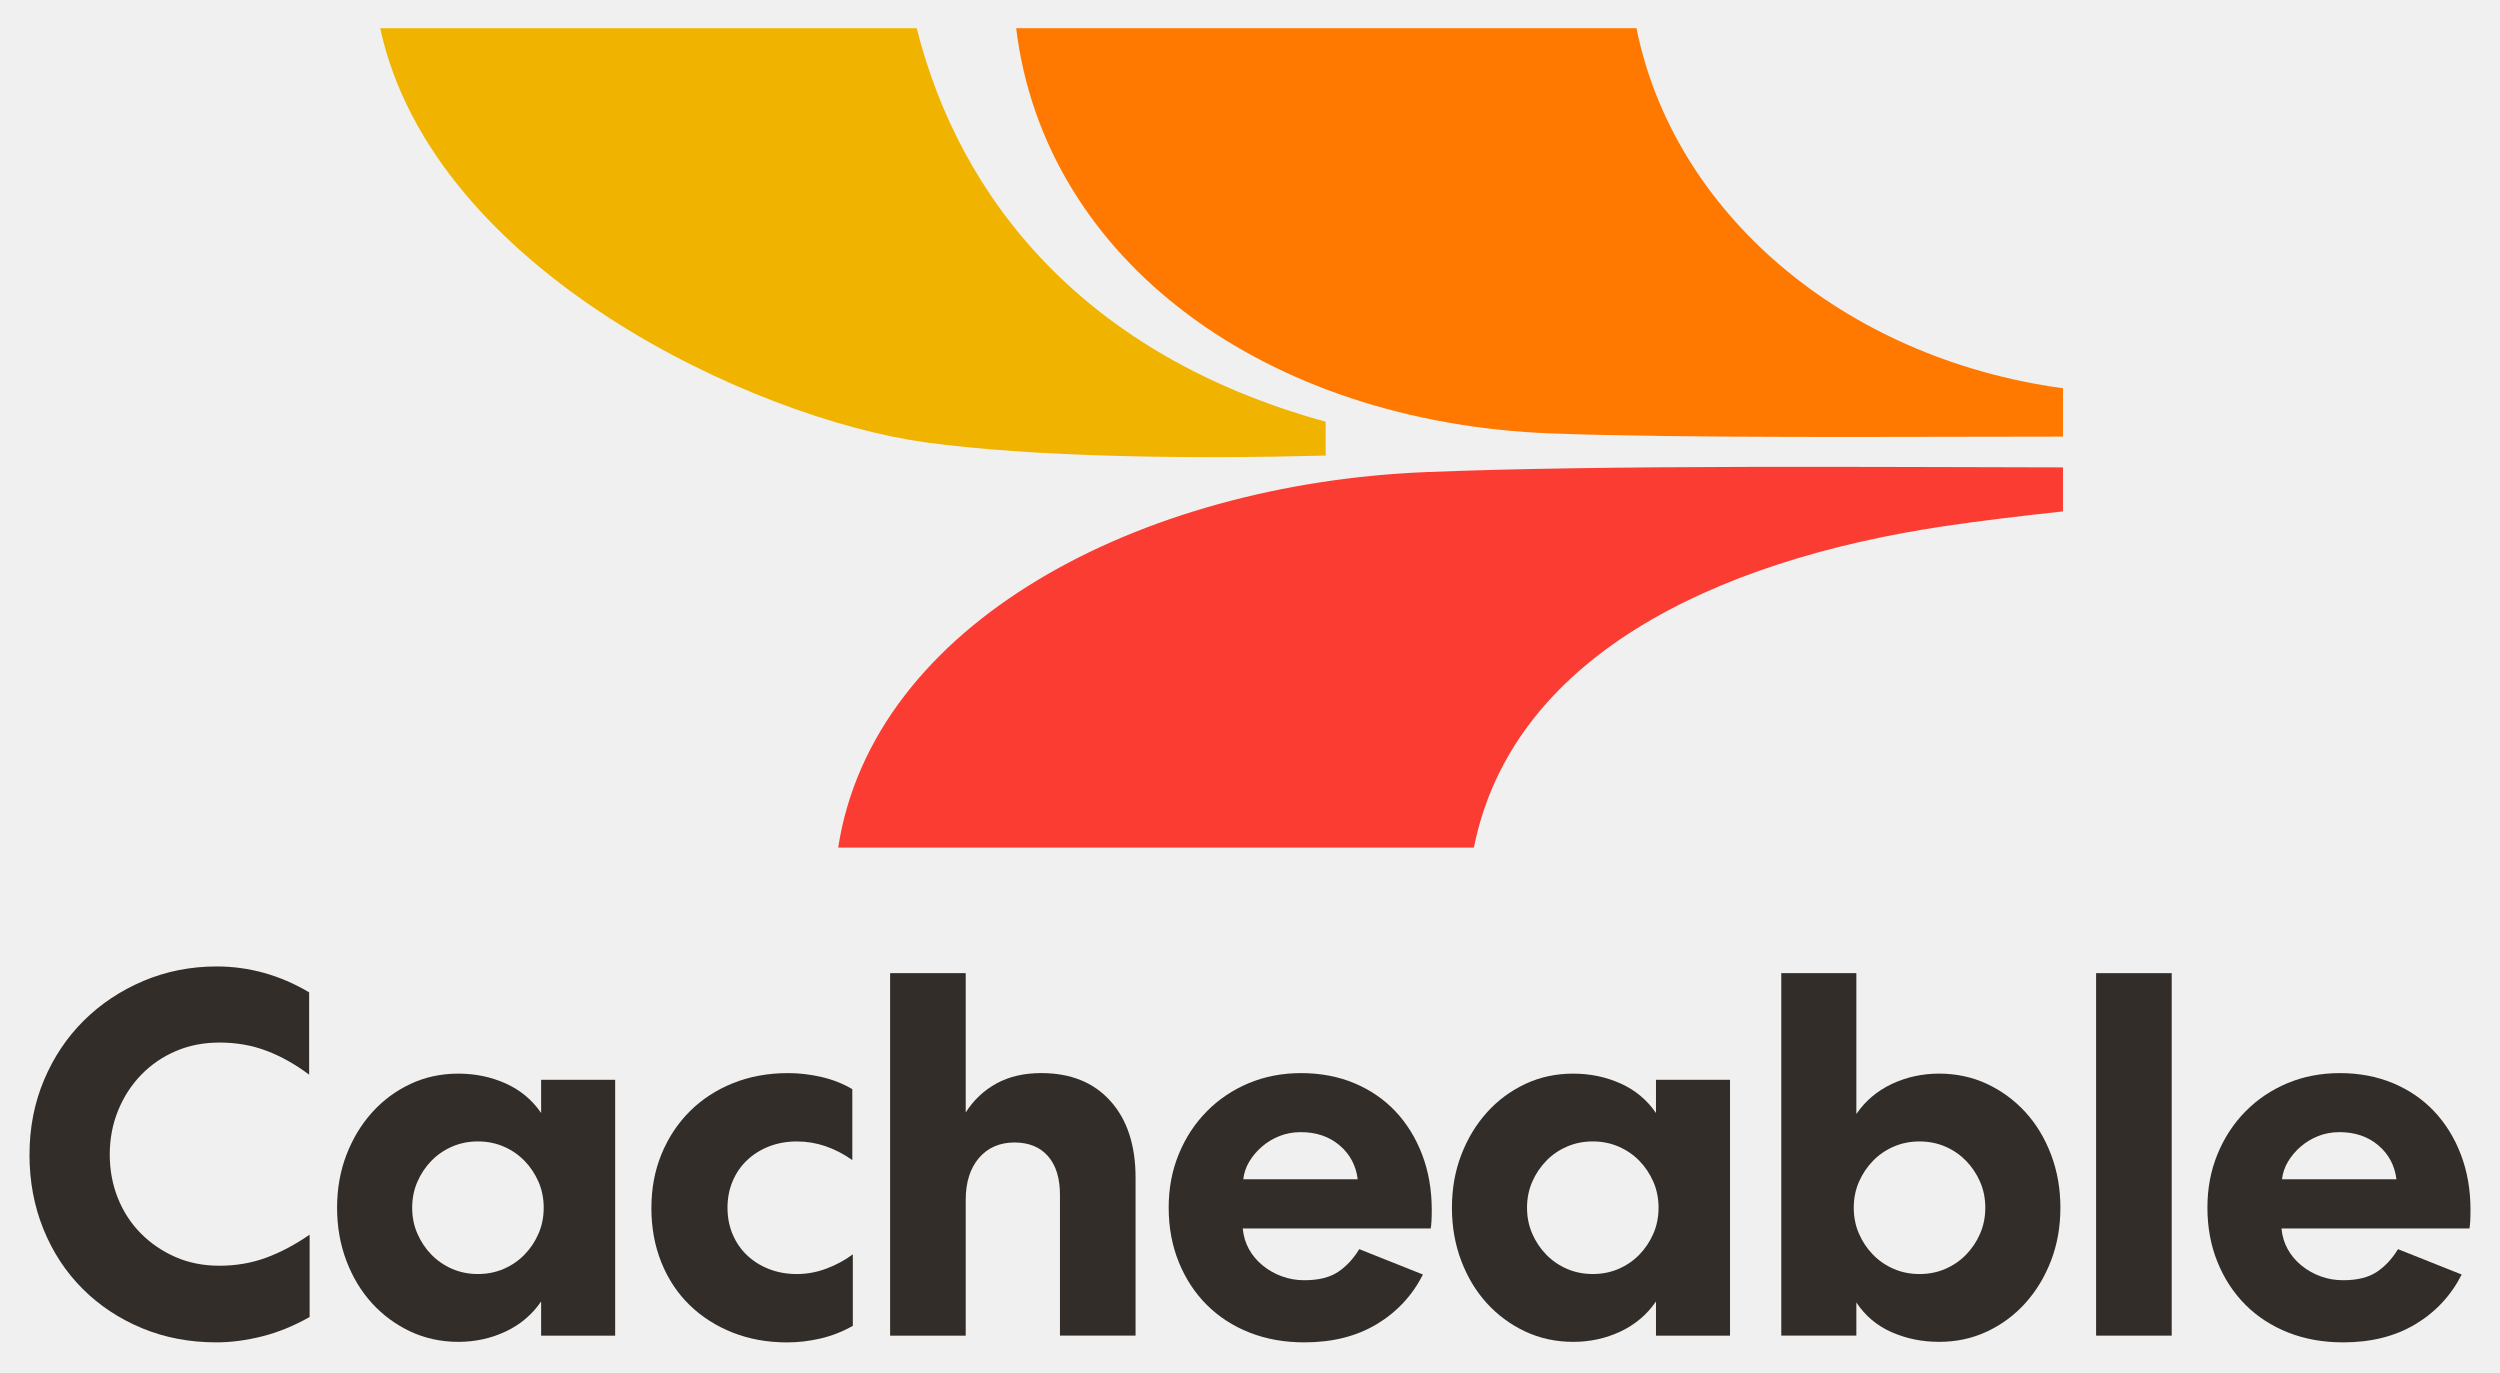
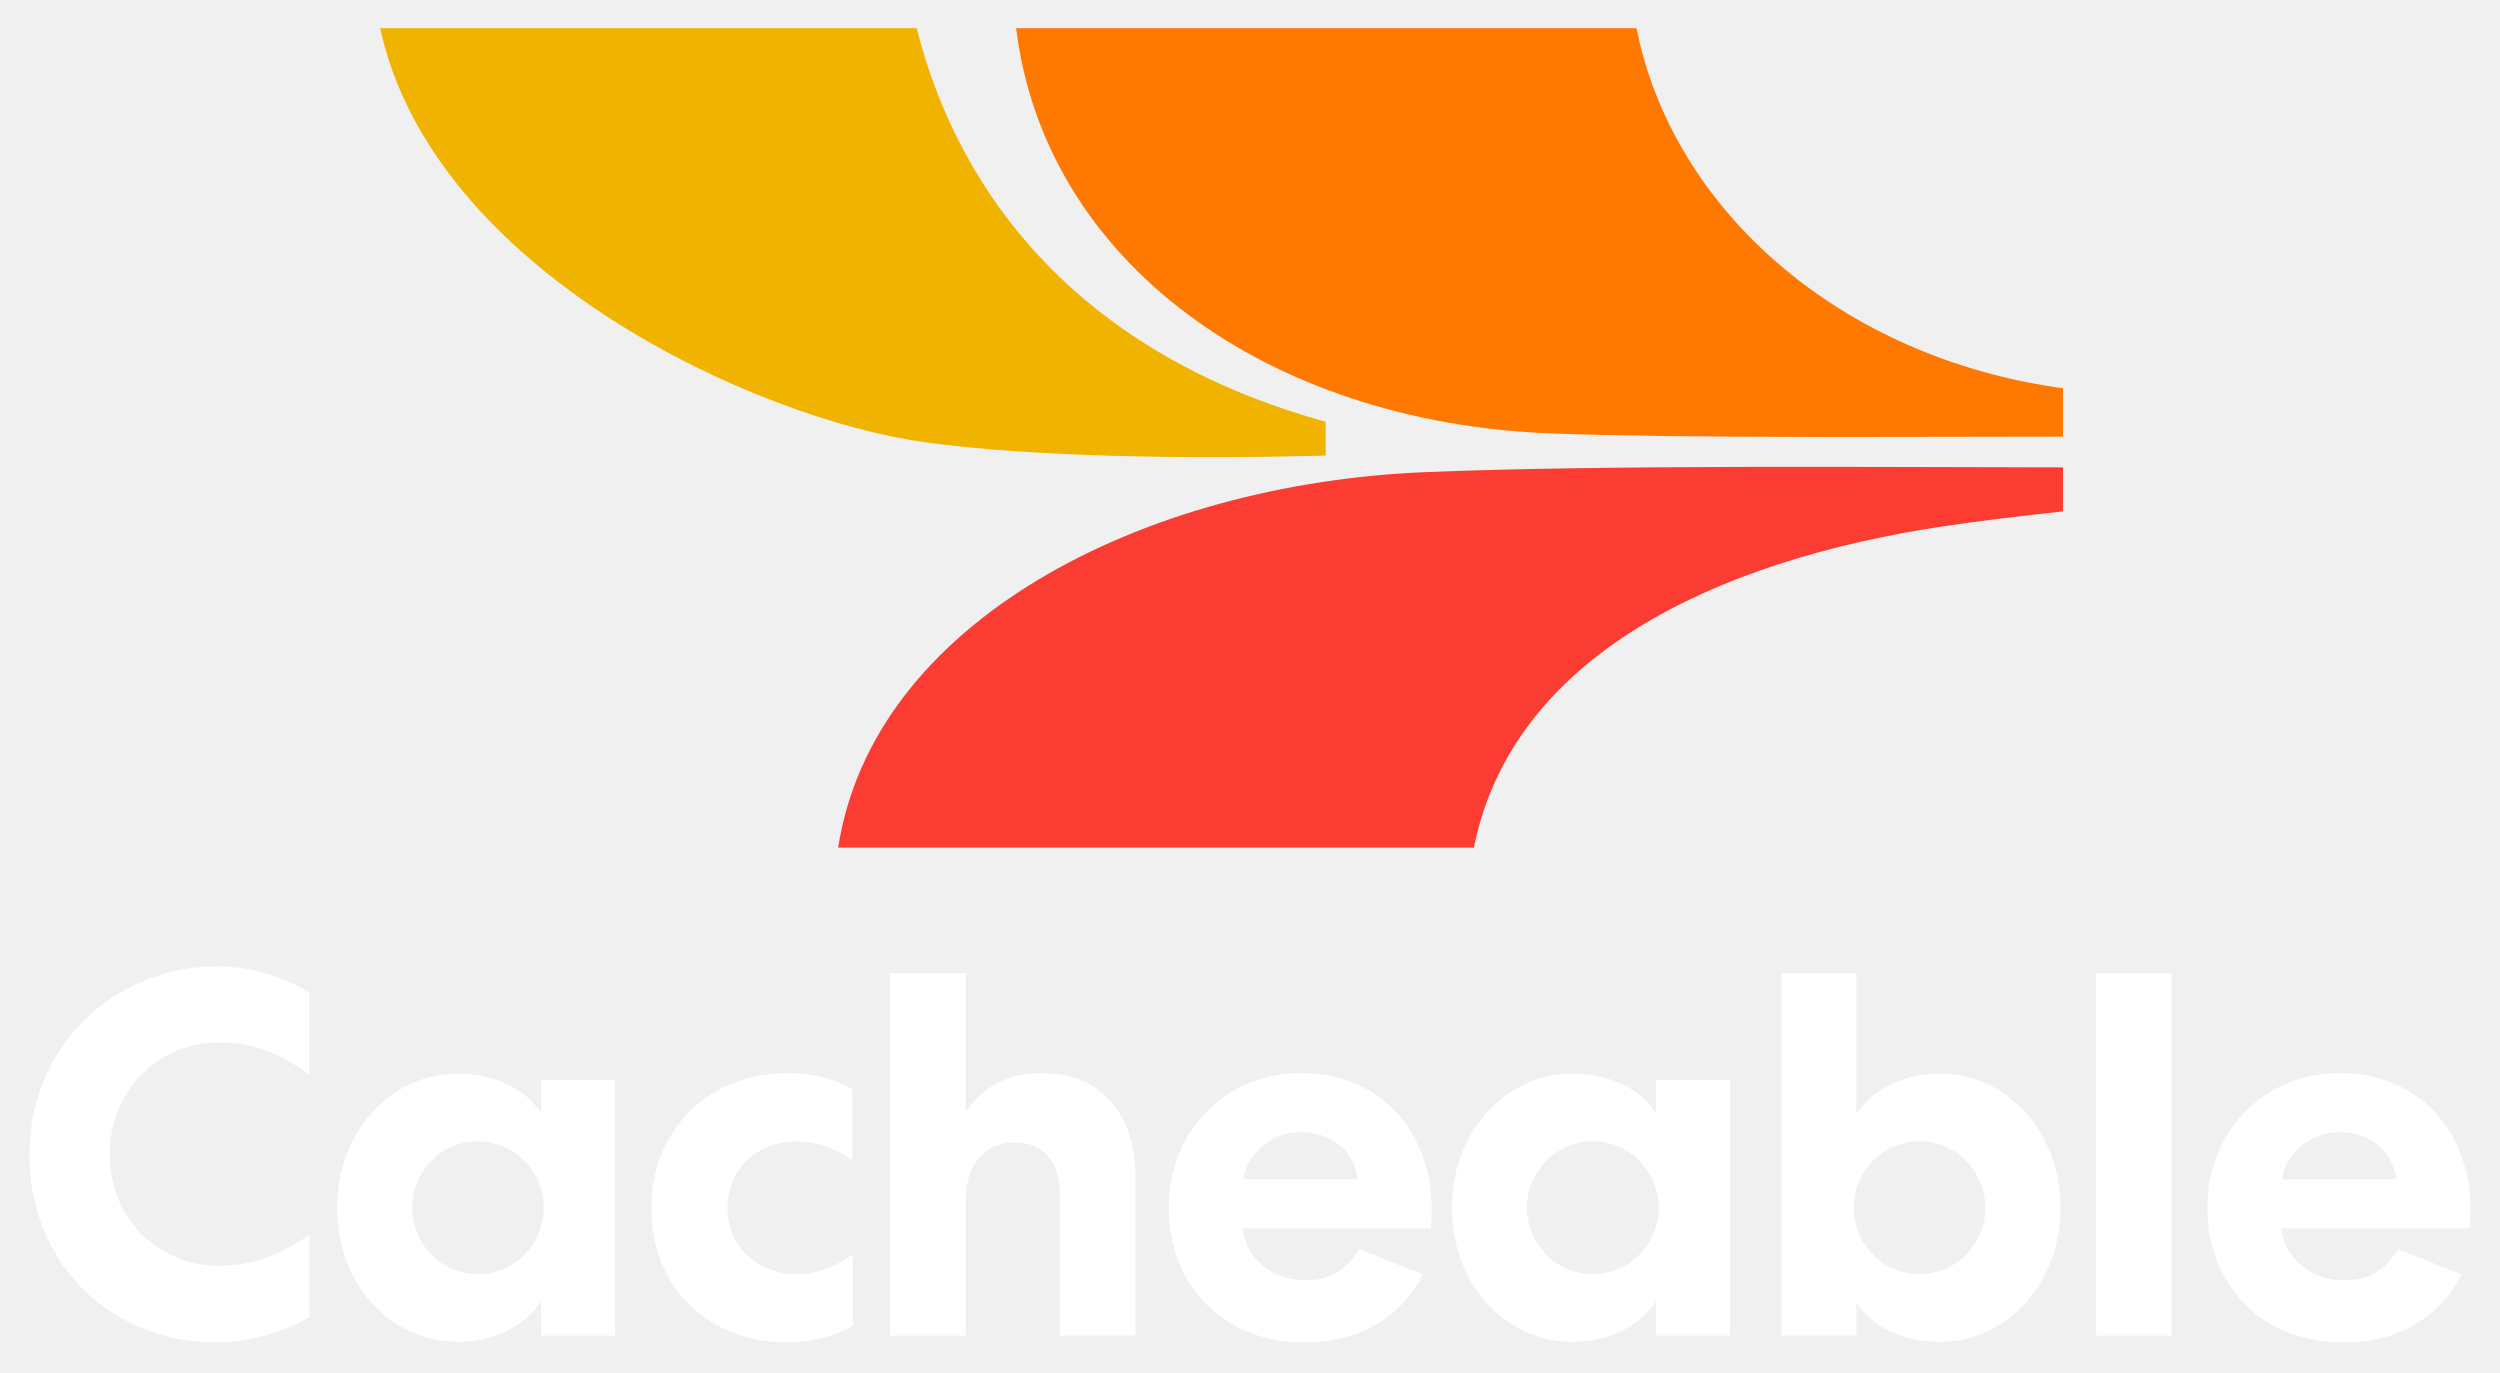
<svg xmlns="http://www.w3.org/2000/svg" id="a" viewBox="0 0 1330 730">
  <defs>
-     <style>.c{fill:#fa3c32;}.d{fill:#f0b400;}.e{fill:#ff7800;}.f{fill:#322d28;}</style>
+     <style>.c{fill:#fa3c32;}.d{fill:#fff;}.e{fill:#f0b400;}.f{fill:#ff7800;}</style>
  </defs>
-   <path class="d" d="m705.25,224.35c-128.37-35.33-194.68-118.25-217.55-209.35H202.26c28.06,129.47,199.87,207.92,289.88,220.29,58.03,7.97,141.61,8.99,213.11,7.08v-18.02Z" />
+   <path class="e" d="m705.25,224.35c-128.37-35.33-194.68-118.25-217.55-209.35H202.26c28.06,129.47,199.87,207.92,289.88,220.29,58.03,7.97,141.61,8.99,213.11,7.08v-18.02Z" />
  <path class="c" d="m1097.51,248.65c-97.28-.11-243.08-1.41-338.99,2.51-151.95,6.22-294.14,80.16-312.61,199.76h0s338.2,0,338.2,0h0c20.17-100.78,126.62-152.59,250.38-171.02,18.53-2.76,40.94-5.45,63.02-7.84v-23.41Z" />
-   <path class="e" d="m1097.51,206.56c-118.02-16.13-207.44-94.36-226.89-191.56h-330.02,0c15.1,123.91,132.96,209.91,284.93,215.59,70.56,2.64,184.83,1.7,271.98,1.69v-25.72Z" />
-   <path class="f" d="m15.7,614.14c0-14.14,2.57-27.32,7.71-39.53,5.14-12.21,12.21-22.77,21.21-31.68,9-8.91,19.56-15.93,31.68-21.07,12.12-5.14,25.16-7.71,39.12-7.71,8.45,0,16.8,1.15,25.07,3.44,8.26,2.3,16.25,5.74,23.97,10.33v43.8c-7.35-5.51-14.88-9.73-22.59-12.67-7.71-2.94-16.07-4.41-25.07-4.41-8.45,0-16.21,1.51-23.28,4.55-7.07,3.03-13.22,7.26-18.46,12.67-5.23,5.42-9.32,11.75-12.26,19.01-2.94,7.26-4.41,15.01-4.41,23.28s1.42,15.98,4.27,23.14c2.85,7.16,6.89,13.41,12.12,18.73,5.23,5.33,11.39,9.55,18.46,12.67,7.07,3.12,14.92,4.68,23.55,4.68s17.08-1.42,24.79-4.27c7.71-2.84,15.43-6.93,23.14-12.26v43.8c-8.45,4.78-16.9,8.22-25.35,10.33-8.45,2.11-16.53,3.17-24.24,3.17-14.33,0-27.55-2.53-39.67-7.58-12.12-5.05-22.64-12.03-31.54-20.94-8.91-8.91-15.84-19.46-20.8-31.68-4.96-12.21-7.44-25.48-7.44-39.81Z" />
-   <path class="f" d="m327.27,574.47v136.09h-39.39v-18.18c-4.78,6.98-11.07,12.31-18.87,15.98-7.81,3.67-16.21,5.51-25.21,5.51s-17.68-1.84-25.48-5.51c-7.81-3.67-14.6-8.68-20.39-15.01-5.78-6.34-10.33-13.86-13.64-22.59-3.31-8.72-4.96-18.13-4.96-28.24s1.65-19.46,4.96-28.1c3.31-8.63,7.85-16.16,13.64-22.59,5.78-6.43,12.58-11.48,20.39-15.15,7.8-3.67,16.3-5.51,25.48-5.51s17.4,1.75,25.21,5.23c7.8,3.49,14.09,8.73,18.87,15.7v-17.63h39.39Zm-107.99,68.04c0,4.96.92,9.55,2.76,13.77,1.83,4.23,4.31,7.95,7.44,11.16,3.12,3.22,6.79,5.74,11.02,7.58,4.22,1.84,8.82,2.76,13.77,2.76s9.55-.92,13.77-2.76c4.22-1.83,7.89-4.36,11.02-7.58,3.12-3.21,5.6-6.93,7.44-11.16,1.83-4.22,2.75-8.82,2.75-13.77s-.92-9.55-2.75-13.77c-1.84-4.22-4.32-7.94-7.44-11.16-3.12-3.21-6.8-5.74-11.02-7.58-4.23-1.83-8.82-2.76-13.77-2.76s-9.55.92-13.77,2.76c-4.23,1.84-7.9,4.36-11.02,7.58-3.12,3.22-5.6,6.93-7.44,11.16-1.84,4.23-2.76,8.81-2.76,13.77Z" />
-   <path class="f" d="m346.55,642.51c0-10.28,1.79-19.79,5.37-28.51,3.58-8.72,8.58-16.3,15.01-22.73,6.43-6.43,14.09-11.43,23-15.01,8.91-3.58,18.69-5.37,29.34-5.37,5.88,0,11.8.69,17.77,2.07,5.97,1.38,11.43,3.54,16.39,6.47v37.74c-9.37-6.61-19.19-9.92-29.48-9.92-5.33,0-10.24.87-14.74,2.62-4.5,1.75-8.4,4.18-11.71,7.3-3.31,3.12-5.88,6.84-7.71,11.16-1.84,4.32-2.76,9.05-2.76,14.19s.92,9.87,2.76,14.19c1.83,4.32,4.41,8.04,7.71,11.16,3.31,3.12,7.21,5.56,11.71,7.3,4.5,1.75,9.41,2.62,14.74,2.62s10.56-.96,15.7-2.89c5.14-1.93,9.82-4.45,14.05-7.58v38.02c-5.51,3.12-11.25,5.37-17.22,6.75-5.97,1.38-11.89,2.07-17.77,2.07-10.47,0-20.11-1.75-28.93-5.23-8.82-3.49-16.44-8.36-22.87-14.6-6.43-6.24-11.43-13.77-15.01-22.59-3.58-8.81-5.37-18.55-5.37-29.2Z" />
-   <path class="f" d="m513.76,710.56h-40.22v-192.84h40.22v74.1c4.22-6.61,9.68-11.75,16.39-15.43,6.7-3.67,14.64-5.51,23.83-5.51,15.61,0,27.87,4.96,36.78,14.88,8.91,9.92,13.36,23.51,13.36,40.77v84.02h-40.22v-74.93c0-8.82-2.11-15.65-6.34-20.52-4.23-4.86-10.19-7.3-17.91-7.3s-14.19,2.76-18.87,8.26c-4.68,5.51-7.02,12.95-7.02,22.31v72.18Z" />
-   <path class="f" d="m757.01,678.05c-5.69,11.2-13.91,20.02-24.66,26.45-10.74,6.43-23.55,9.64-38.43,9.64-10.65,0-20.39-1.75-29.2-5.23-8.82-3.49-16.39-8.4-22.73-14.74-6.34-6.34-11.3-13.91-14.88-22.73-3.58-8.81-5.37-18.46-5.37-28.93s1.79-19.79,5.37-28.51c3.58-8.72,8.54-16.3,14.88-22.73,6.34-6.43,13.77-11.43,22.31-15.01,8.54-3.58,17.86-5.37,27.96-5.37s19.7,1.79,28.24,5.37c8.54,3.58,15.84,8.59,21.9,15.01,6.06,6.43,10.79,14.1,14.19,23,3.4,8.91,5.1,18.69,5.1,29.34,0,2.39-.05,4.41-.14,6.06-.1,1.65-.23,2.94-.41,3.86h-100c.37,4.04,1.47,7.71,3.31,11.02,1.83,3.31,4.27,6.2,7.3,8.68,3.03,2.48,6.43,4.41,10.19,5.78,3.76,1.38,7.76,2.07,11.98,2.07,7.53,0,13.5-1.47,17.91-4.41,4.41-2.94,8.17-6.98,11.3-12.12l33.88,13.5Zm-34.71-50.69c-.92-7.34-4.13-13.36-9.64-18.04-5.51-4.68-12.4-7.02-20.66-7.02-4.04,0-7.81.69-11.29,2.07-3.49,1.38-6.61,3.26-9.37,5.65-2.76,2.39-5.01,5.05-6.75,7.99-1.75,2.94-2.8,6.06-3.17,9.37h60.88Z" />
-   <path class="f" d="m920.37,574.47v136.09h-39.39v-18.18c-4.78,6.98-11.07,12.31-18.87,15.98-7.81,3.67-16.21,5.51-25.21,5.51s-17.68-1.84-25.48-5.51c-7.81-3.67-14.6-8.68-20.39-15.01-5.78-6.34-10.33-13.86-13.64-22.59-3.31-8.72-4.96-18.13-4.96-28.24s1.65-19.46,4.96-28.1c3.31-8.63,7.85-16.16,13.64-22.59,5.78-6.43,12.58-11.48,20.39-15.15,7.8-3.67,16.3-5.51,25.48-5.51s17.4,1.75,25.21,5.23c7.8,3.49,14.09,8.73,18.87,15.7v-17.63h39.39Zm-107.99,68.04c0,4.96.92,9.55,2.76,13.77,1.83,4.23,4.31,7.95,7.44,11.16,3.12,3.22,6.79,5.74,11.02,7.58,4.22,1.84,8.82,2.76,13.77,2.76s9.55-.92,13.77-2.76c4.22-1.83,7.89-4.36,11.02-7.58,3.12-3.21,5.6-6.93,7.44-11.16,1.83-4.22,2.75-8.82,2.75-13.77s-.92-9.55-2.75-13.77c-1.84-4.22-4.32-7.94-7.44-11.16-3.12-3.21-6.8-5.74-11.02-7.58-4.23-1.83-8.82-2.76-13.77-2.76s-9.55.92-13.77,2.76c-4.23,1.84-7.9,4.36-11.02,7.58-3.12,3.22-5.6,6.93-7.44,11.16-1.84,4.23-2.76,8.81-2.76,13.77Z" />
-   <path class="f" d="m947.64,710.56v-192.84h39.94v74.93c4.77-6.98,11.06-12.3,18.87-15.98,7.8-3.67,16.21-5.51,25.21-5.51s17.67,1.84,25.48,5.51c7.8,3.68,14.6,8.68,20.39,15.01,5.79,6.34,10.33,13.87,13.64,22.59,3.31,8.73,4.96,18.14,4.96,28.24s-1.65,19.47-4.96,28.1c-3.31,8.63-7.85,16.16-13.64,22.59-5.78,6.43-12.58,11.48-20.39,15.15-7.81,3.67-16.3,5.51-25.48,5.51s-17.4-1.7-25.21-5.1c-7.81-3.4-14.1-8.68-18.87-15.84v17.63h-39.94Zm108.54-68.04c0-4.96-.92-9.55-2.76-13.77-1.84-4.22-4.32-7.94-7.44-11.16-3.13-3.21-6.8-5.74-11.02-7.58-4.23-1.83-8.81-2.76-13.77-2.76s-9.55.92-13.77,2.76c-4.23,1.84-7.9,4.36-11.02,7.58-3.12,3.22-5.6,6.93-7.44,11.16-1.84,4.23-2.76,8.81-2.76,13.77s.92,9.55,2.76,13.77c1.83,4.23,4.31,7.95,7.44,11.16,3.12,3.22,6.79,5.74,11.02,7.58,4.22,1.84,8.82,2.76,13.77,2.76s9.55-.92,13.77-2.76c4.22-1.83,7.89-4.36,11.02-7.58,3.12-3.21,5.6-6.93,7.44-11.16,1.83-4.22,2.76-8.82,2.76-13.77Z" />
-   <path class="f" d="m1155.35,517.72v192.84h-40.22v-192.84h40.22Z" />
-   <path class="f" d="m1309.62,678.05c-5.69,11.2-13.91,20.02-24.66,26.45-10.74,6.43-23.55,9.64-38.43,9.64-10.65,0-20.39-1.75-29.2-5.23-8.82-3.49-16.39-8.4-22.73-14.74-6.34-6.34-11.3-13.91-14.88-22.73-3.58-8.81-5.37-18.46-5.37-28.93s1.79-19.79,5.37-28.51c3.58-8.72,8.54-16.3,14.88-22.73,6.34-6.43,13.77-11.43,22.31-15.01,8.54-3.58,17.86-5.37,27.96-5.37s19.7,1.79,28.24,5.37c8.54,3.58,15.84,8.59,21.9,15.01,6.06,6.43,10.79,14.1,14.19,23,3.4,8.91,5.1,18.69,5.1,29.34,0,2.39-.05,4.41-.14,6.06-.1,1.65-.23,2.94-.41,3.86h-100c.37,4.04,1.47,7.71,3.31,11.02,1.83,3.31,4.27,6.2,7.3,8.68,3.03,2.48,6.43,4.41,10.19,5.78,3.76,1.38,7.76,2.07,11.98,2.07,7.53,0,13.5-1.47,17.91-4.41,4.41-2.94,8.17-6.98,11.3-12.12l33.88,13.5Zm-34.71-50.69c-.92-7.34-4.13-13.36-9.64-18.04-5.51-4.68-12.4-7.02-20.66-7.02-4.04,0-7.81.69-11.29,2.07-3.49,1.38-6.61,3.26-9.37,5.65-2.76,2.39-5.01,5.05-6.75,7.99-1.75,2.94-2.8,6.06-3.17,9.37h60.88Z" />
+   <path class="f" d="m1097.51,206.56c-118.02-16.13-207.44-94.36-226.89-191.56h-330.02,0c15.1,123.91,132.96,209.91,284.93,215.59,70.56,2.64,184.83,1.7,271.98,1.69v-25.72Z" />
+   <path class="d" d="m15.7,614.14c0-14.14,2.57-27.32,7.71-39.53,5.14-12.21,12.21-22.77,21.21-31.68,9-8.91,19.56-15.93,31.68-21.07,12.12-5.14,25.16-7.71,39.12-7.71,8.45,0,16.8,1.15,25.07,3.44,8.26,2.3,16.25,5.74,23.97,10.33v43.8c-7.35-5.51-14.88-9.73-22.59-12.67-7.71-2.94-16.07-4.41-25.07-4.41-8.45,0-16.21,1.51-23.28,4.55-7.07,3.03-13.22,7.26-18.46,12.67-5.23,5.42-9.32,11.75-12.26,19.01-2.94,7.26-4.41,15.01-4.41,23.28s1.42,15.98,4.27,23.14c2.85,7.16,6.89,13.41,12.12,18.73,5.23,5.33,11.39,9.55,18.46,12.67,7.07,3.12,14.92,4.68,23.55,4.68s17.08-1.42,24.79-4.27c7.71-2.84,15.43-6.93,23.14-12.26v43.8c-8.45,4.78-16.9,8.22-25.35,10.33-8.45,2.11-16.53,3.17-24.24,3.17-14.33,0-27.55-2.53-39.67-7.58-12.12-5.05-22.64-12.03-31.54-20.94-8.91-8.91-15.84-19.46-20.8-31.68-4.96-12.21-7.44-25.48-7.44-39.81Z" />
+   <path class="d" d="m327.27,574.47v136.09h-39.39v-18.18c-4.78,6.98-11.07,12.31-18.87,15.98-7.81,3.67-16.21,5.51-25.21,5.51s-17.68-1.84-25.48-5.51c-7.81-3.67-14.6-8.68-20.39-15.01-5.78-6.34-10.33-13.86-13.64-22.59-3.31-8.72-4.96-18.13-4.96-28.24s1.65-19.46,4.96-28.1c3.31-8.63,7.85-16.16,13.64-22.59,5.78-6.43,12.58-11.48,20.39-15.15,7.8-3.67,16.3-5.51,25.48-5.51s17.4,1.75,25.21,5.23c7.8,3.49,14.09,8.73,18.87,15.7v-17.63h39.39Zm-107.99,68.04c0,4.96.92,9.55,2.76,13.77,1.83,4.23,4.31,7.95,7.44,11.16,3.12,3.22,6.79,5.74,11.02,7.58,4.22,1.84,8.82,2.76,13.77,2.76s9.55-.92,13.77-2.76c4.22-1.83,7.89-4.36,11.02-7.58,3.12-3.21,5.6-6.93,7.44-11.16,1.83-4.22,2.75-8.82,2.75-13.77s-.92-9.55-2.75-13.77c-1.84-4.22-4.32-7.94-7.44-11.16-3.12-3.21-6.8-5.74-11.02-7.58-4.23-1.83-8.82-2.76-13.77-2.76s-9.55.92-13.77,2.76c-4.23,1.84-7.9,4.36-11.02,7.58-3.12,3.22-5.6,6.93-7.44,11.16-1.84,4.23-2.76,8.81-2.76,13.77Z" />
+   <path class="d" d="m346.55,642.51c0-10.28,1.79-19.79,5.37-28.51,3.58-8.72,8.58-16.3,15.01-22.73,6.43-6.43,14.09-11.43,23-15.01,8.91-3.58,18.69-5.37,29.34-5.37,5.88,0,11.8.69,17.77,2.07,5.97,1.38,11.43,3.54,16.39,6.47v37.74c-9.37-6.61-19.19-9.92-29.48-9.92-5.33,0-10.24.87-14.74,2.62-4.5,1.75-8.4,4.18-11.71,7.3-3.31,3.12-5.88,6.84-7.71,11.16-1.84,4.32-2.76,9.05-2.76,14.19s.92,9.87,2.76,14.19c1.83,4.32,4.41,8.04,7.71,11.16,3.31,3.12,7.21,5.56,11.71,7.3,4.5,1.75,9.41,2.62,14.74,2.62s10.56-.96,15.7-2.89c5.14-1.93,9.82-4.45,14.05-7.58v38.02c-5.51,3.12-11.25,5.37-17.22,6.75-5.97,1.38-11.89,2.07-17.77,2.07-10.47,0-20.11-1.75-28.93-5.23-8.82-3.49-16.44-8.36-22.87-14.6-6.43-6.24-11.43-13.77-15.01-22.59-3.58-8.81-5.37-18.55-5.37-29.2Z" />
+   <path class="d" d="m513.76,710.56h-40.22v-192.84h40.22v74.1c4.22-6.61,9.68-11.75,16.39-15.43,6.7-3.67,14.64-5.51,23.83-5.51,15.61,0,27.87,4.96,36.78,14.88,8.91,9.92,13.36,23.51,13.36,40.77v84.02h-40.22v-74.93c0-8.82-2.11-15.65-6.34-20.52-4.23-4.86-10.19-7.3-17.91-7.3s-14.19,2.76-18.87,8.26c-4.68,5.51-7.02,12.95-7.02,22.31v72.18Z" />
+   <path class="d" d="m757.01,678.05c-5.69,11.2-13.91,20.02-24.66,26.45-10.74,6.43-23.55,9.64-38.43,9.64-10.65,0-20.39-1.75-29.2-5.23-8.82-3.49-16.39-8.4-22.73-14.74-6.34-6.34-11.3-13.91-14.88-22.73-3.58-8.81-5.37-18.46-5.37-28.93s1.79-19.79,5.37-28.51c3.58-8.72,8.54-16.3,14.88-22.73,6.34-6.43,13.77-11.43,22.31-15.01,8.54-3.58,17.86-5.37,27.96-5.37s19.7,1.79,28.24,5.37c8.54,3.58,15.84,8.59,21.9,15.01,6.06,6.43,10.79,14.1,14.19,23,3.4,8.91,5.1,18.69,5.1,29.34,0,2.39-.05,4.41-.14,6.06-.1,1.65-.23,2.94-.41,3.86h-100c.37,4.04,1.47,7.71,3.31,11.02,1.83,3.31,4.27,6.2,7.3,8.68,3.03,2.48,6.43,4.41,10.19,5.78,3.76,1.38,7.76,2.07,11.98,2.07,7.53,0,13.5-1.47,17.91-4.41,4.41-2.94,8.17-6.98,11.3-12.12l33.88,13.5Zm-34.71-50.69c-.92-7.34-4.13-13.36-9.64-18.04-5.51-4.68-12.4-7.02-20.66-7.02-4.04,0-7.81.69-11.29,2.07-3.49,1.38-6.61,3.26-9.37,5.65-2.76,2.39-5.01,5.05-6.75,7.99-1.75,2.94-2.8,6.06-3.17,9.37h60.88Z" />
+   <path class="d" d="m920.37,574.47v136.09h-39.39v-18.18c-4.78,6.98-11.07,12.31-18.87,15.98-7.81,3.67-16.21,5.51-25.21,5.51s-17.68-1.84-25.48-5.51c-7.81-3.67-14.6-8.68-20.39-15.01-5.78-6.34-10.33-13.86-13.64-22.59-3.31-8.72-4.96-18.13-4.96-28.24s1.65-19.46,4.96-28.1c3.31-8.63,7.85-16.16,13.64-22.59,5.78-6.43,12.58-11.48,20.39-15.15,7.8-3.67,16.3-5.51,25.48-5.51s17.4,1.75,25.21,5.23c7.8,3.49,14.09,8.73,18.87,15.7v-17.63h39.39Zm-107.99,68.04c0,4.96.92,9.55,2.76,13.77,1.83,4.23,4.31,7.95,7.44,11.16,3.12,3.22,6.79,5.74,11.02,7.58,4.22,1.84,8.82,2.76,13.77,2.76s9.55-.92,13.77-2.76c4.22-1.83,7.89-4.36,11.02-7.58,3.12-3.21,5.6-6.93,7.44-11.16,1.83-4.22,2.75-8.82,2.75-13.77s-.92-9.55-2.75-13.77c-1.84-4.22-4.32-7.94-7.44-11.16-3.12-3.21-6.8-5.74-11.02-7.58-4.23-1.83-8.82-2.76-13.77-2.76s-9.55.92-13.77,2.76c-4.23,1.84-7.9,4.36-11.02,7.58-3.12,3.22-5.6,6.93-7.44,11.16-1.84,4.23-2.76,8.81-2.76,13.77Z" />
+   <path class="d" d="m947.64,710.56v-192.84h39.94v74.93c4.77-6.98,11.06-12.3,18.87-15.98,7.8-3.67,16.21-5.51,25.21-5.51s17.67,1.84,25.48,5.51c7.8,3.68,14.6,8.68,20.39,15.01,5.79,6.34,10.33,13.87,13.64,22.59,3.31,8.73,4.96,18.14,4.96,28.24s-1.65,19.47-4.96,28.1c-3.31,8.63-7.85,16.16-13.64,22.59-5.78,6.43-12.58,11.48-20.39,15.15-7.81,3.67-16.3,5.51-25.48,5.51s-17.4-1.7-25.21-5.1c-7.81-3.4-14.1-8.68-18.87-15.84v17.63h-39.94Zm108.54-68.04c0-4.96-.92-9.55-2.76-13.77-1.84-4.22-4.32-7.94-7.44-11.16-3.13-3.21-6.8-5.74-11.02-7.58-4.23-1.83-8.81-2.76-13.77-2.76s-9.55.92-13.77,2.76c-4.23,1.84-7.9,4.36-11.02,7.58-3.12,3.22-5.6,6.93-7.44,11.16-1.84,4.23-2.76,8.81-2.76,13.77s.92,9.55,2.76,13.77c1.83,4.23,4.31,7.95,7.44,11.16,3.12,3.22,6.79,5.74,11.02,7.58,4.22,1.84,8.82,2.76,13.77,2.76s9.55-.92,13.77-2.76c4.22-1.83,7.89-4.36,11.02-7.58,3.12-3.21,5.6-6.93,7.44-11.16,1.83-4.22,2.76-8.82,2.76-13.77Z" />
+   <path class="d" d="m1155.35,517.72v192.84h-40.22v-192.84h40.22Z" />
+   <path class="d" d="m1309.62,678.05c-5.69,11.2-13.91,20.02-24.66,26.45-10.74,6.43-23.55,9.64-38.43,9.64-10.65,0-20.39-1.75-29.2-5.23-8.82-3.49-16.39-8.4-22.73-14.74-6.34-6.34-11.3-13.91-14.88-22.73-3.58-8.81-5.37-18.46-5.37-28.93s1.79-19.79,5.37-28.51c3.58-8.72,8.54-16.3,14.88-22.73,6.34-6.43,13.77-11.43,22.31-15.01,8.54-3.58,17.86-5.37,27.96-5.37s19.7,1.79,28.24,5.37c8.54,3.58,15.84,8.59,21.9,15.01,6.06,6.43,10.79,14.1,14.19,23,3.4,8.91,5.1,18.69,5.1,29.34,0,2.39-.05,4.41-.14,6.06-.1,1.65-.23,2.94-.41,3.86h-100c.37,4.04,1.47,7.71,3.31,11.02,1.83,3.31,4.27,6.2,7.3,8.68,3.03,2.48,6.43,4.41,10.19,5.78,3.76,1.38,7.76,2.07,11.98,2.07,7.53,0,13.5-1.47,17.91-4.41,4.41-2.94,8.17-6.98,11.3-12.12l33.88,13.5Zm-34.71-50.69c-.92-7.34-4.13-13.36-9.64-18.04-5.51-4.68-12.4-7.02-20.66-7.02-4.04,0-7.81.69-11.29,2.07-3.49,1.38-6.61,3.26-9.37,5.65-2.76,2.39-5.01,5.05-6.75,7.99-1.75,2.94-2.8,6.06-3.17,9.37h60.88Z" />
</svg>
